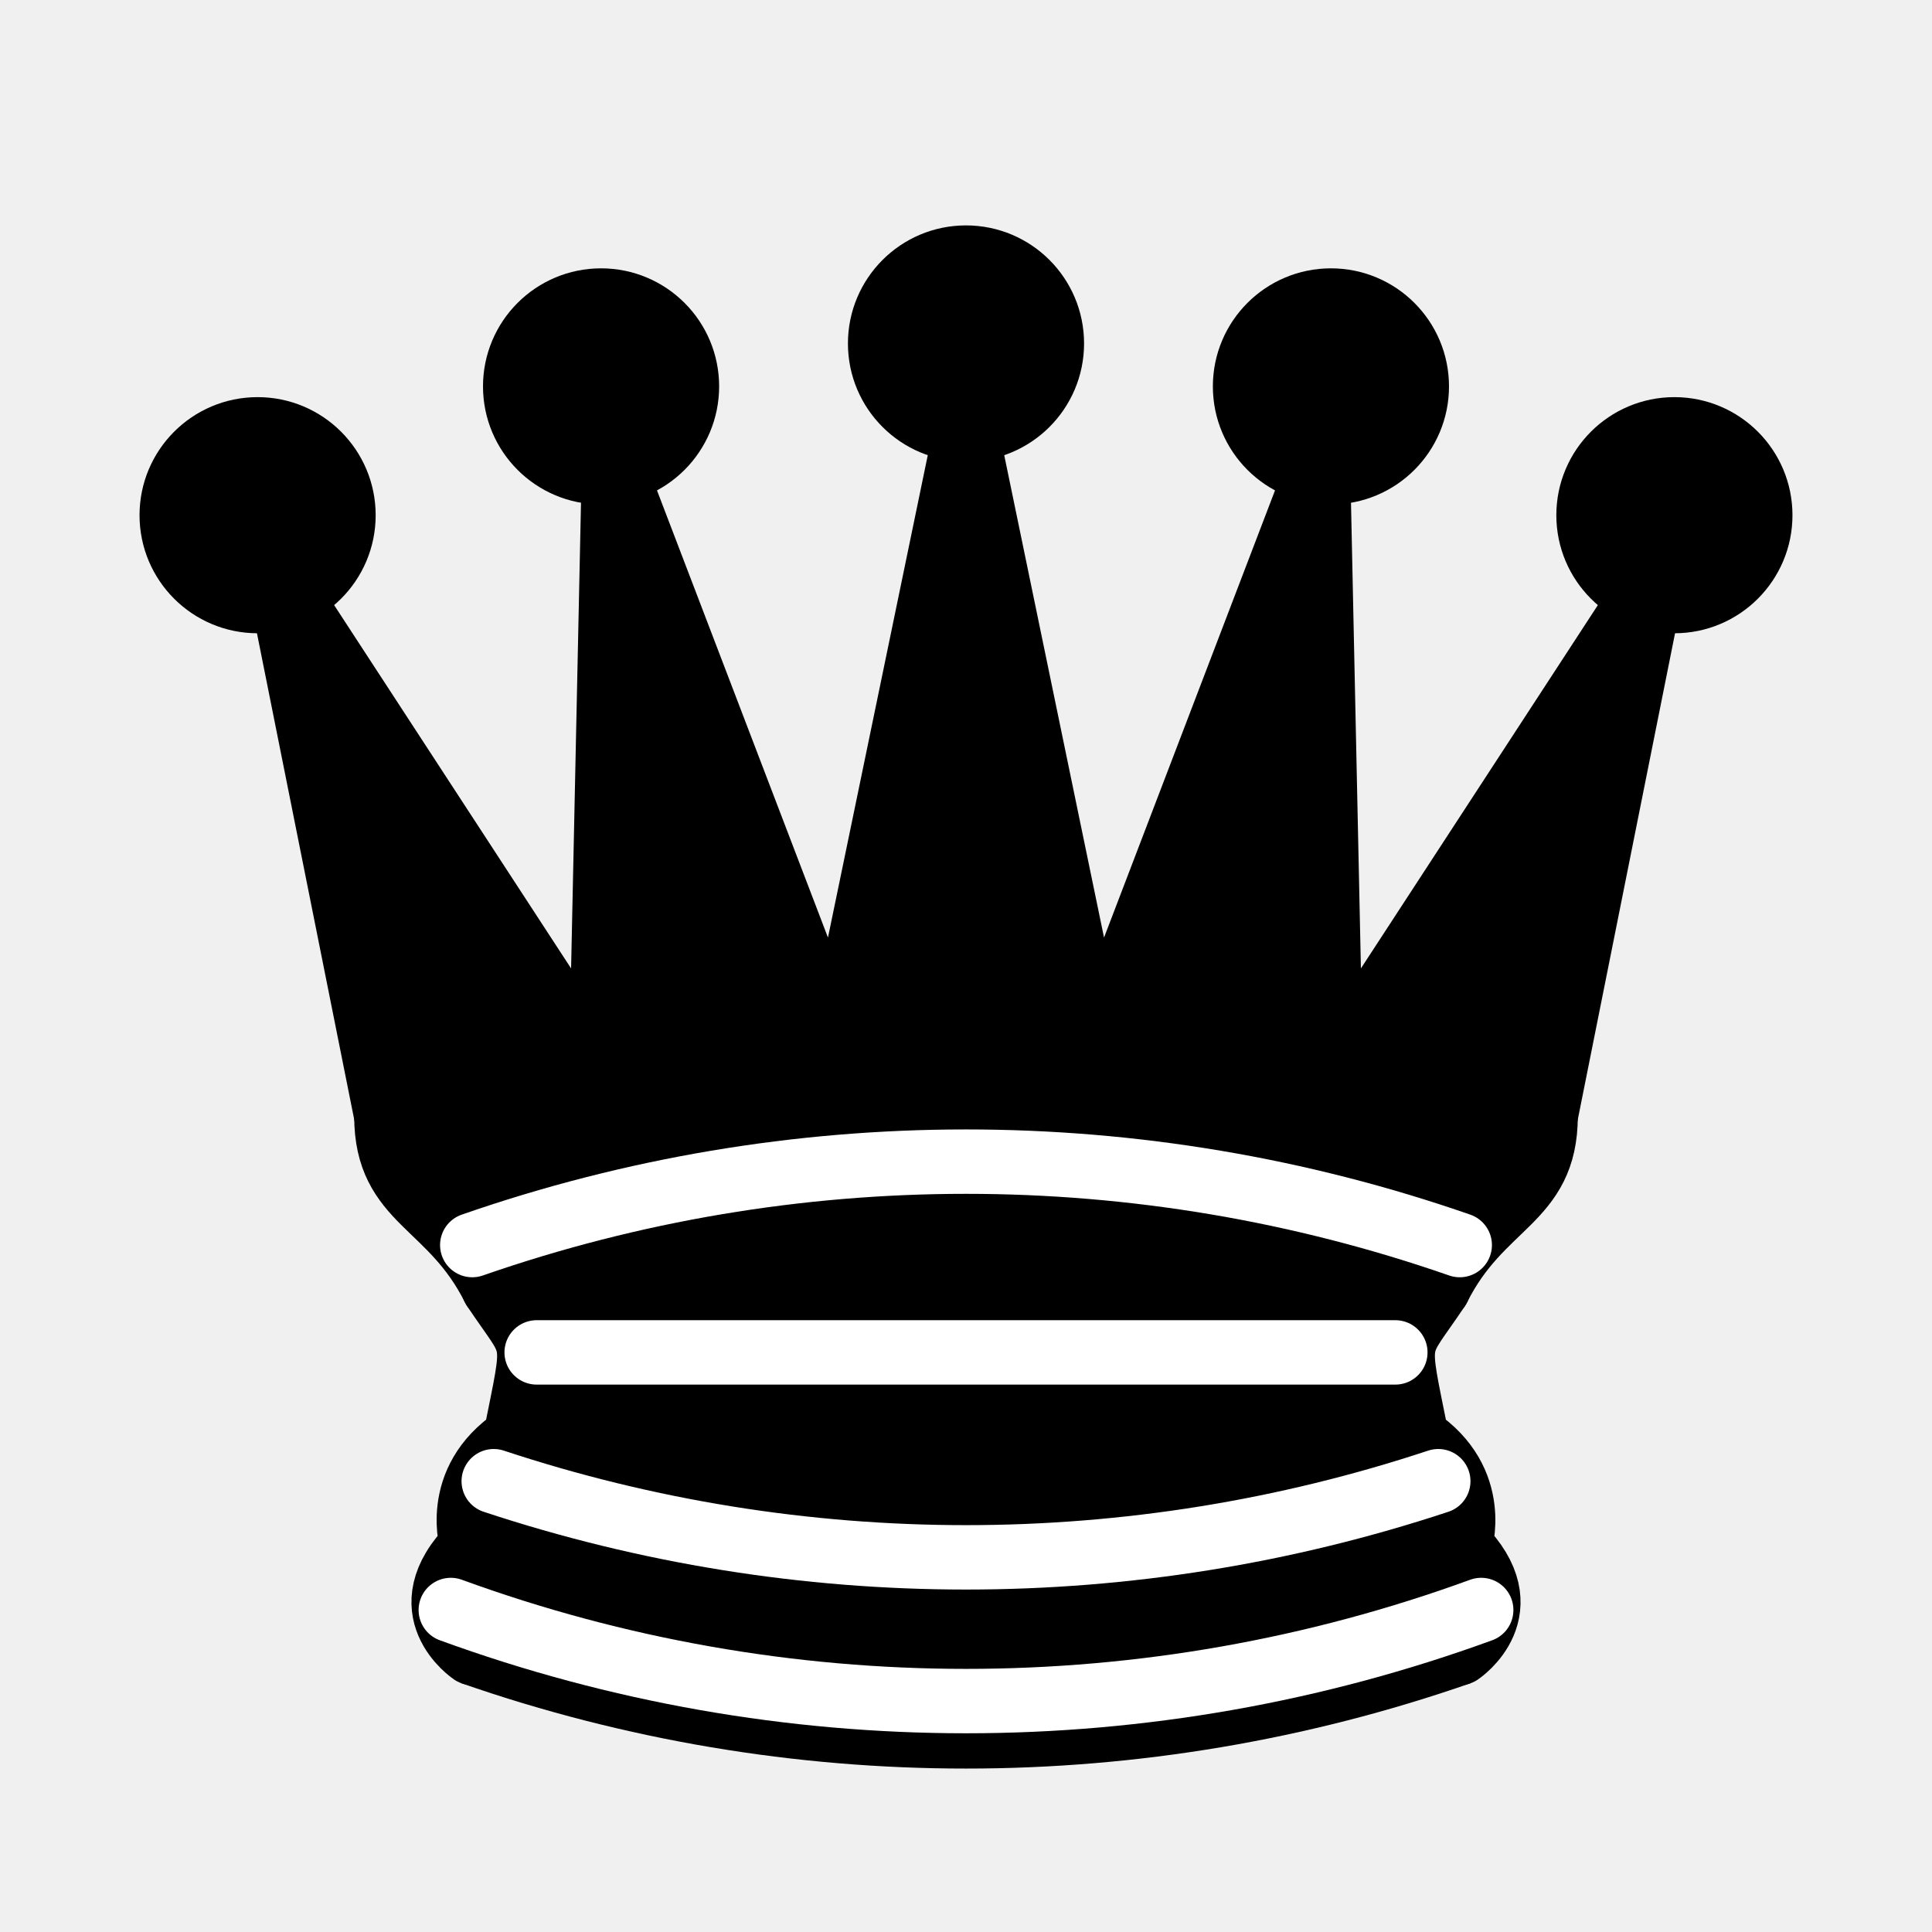
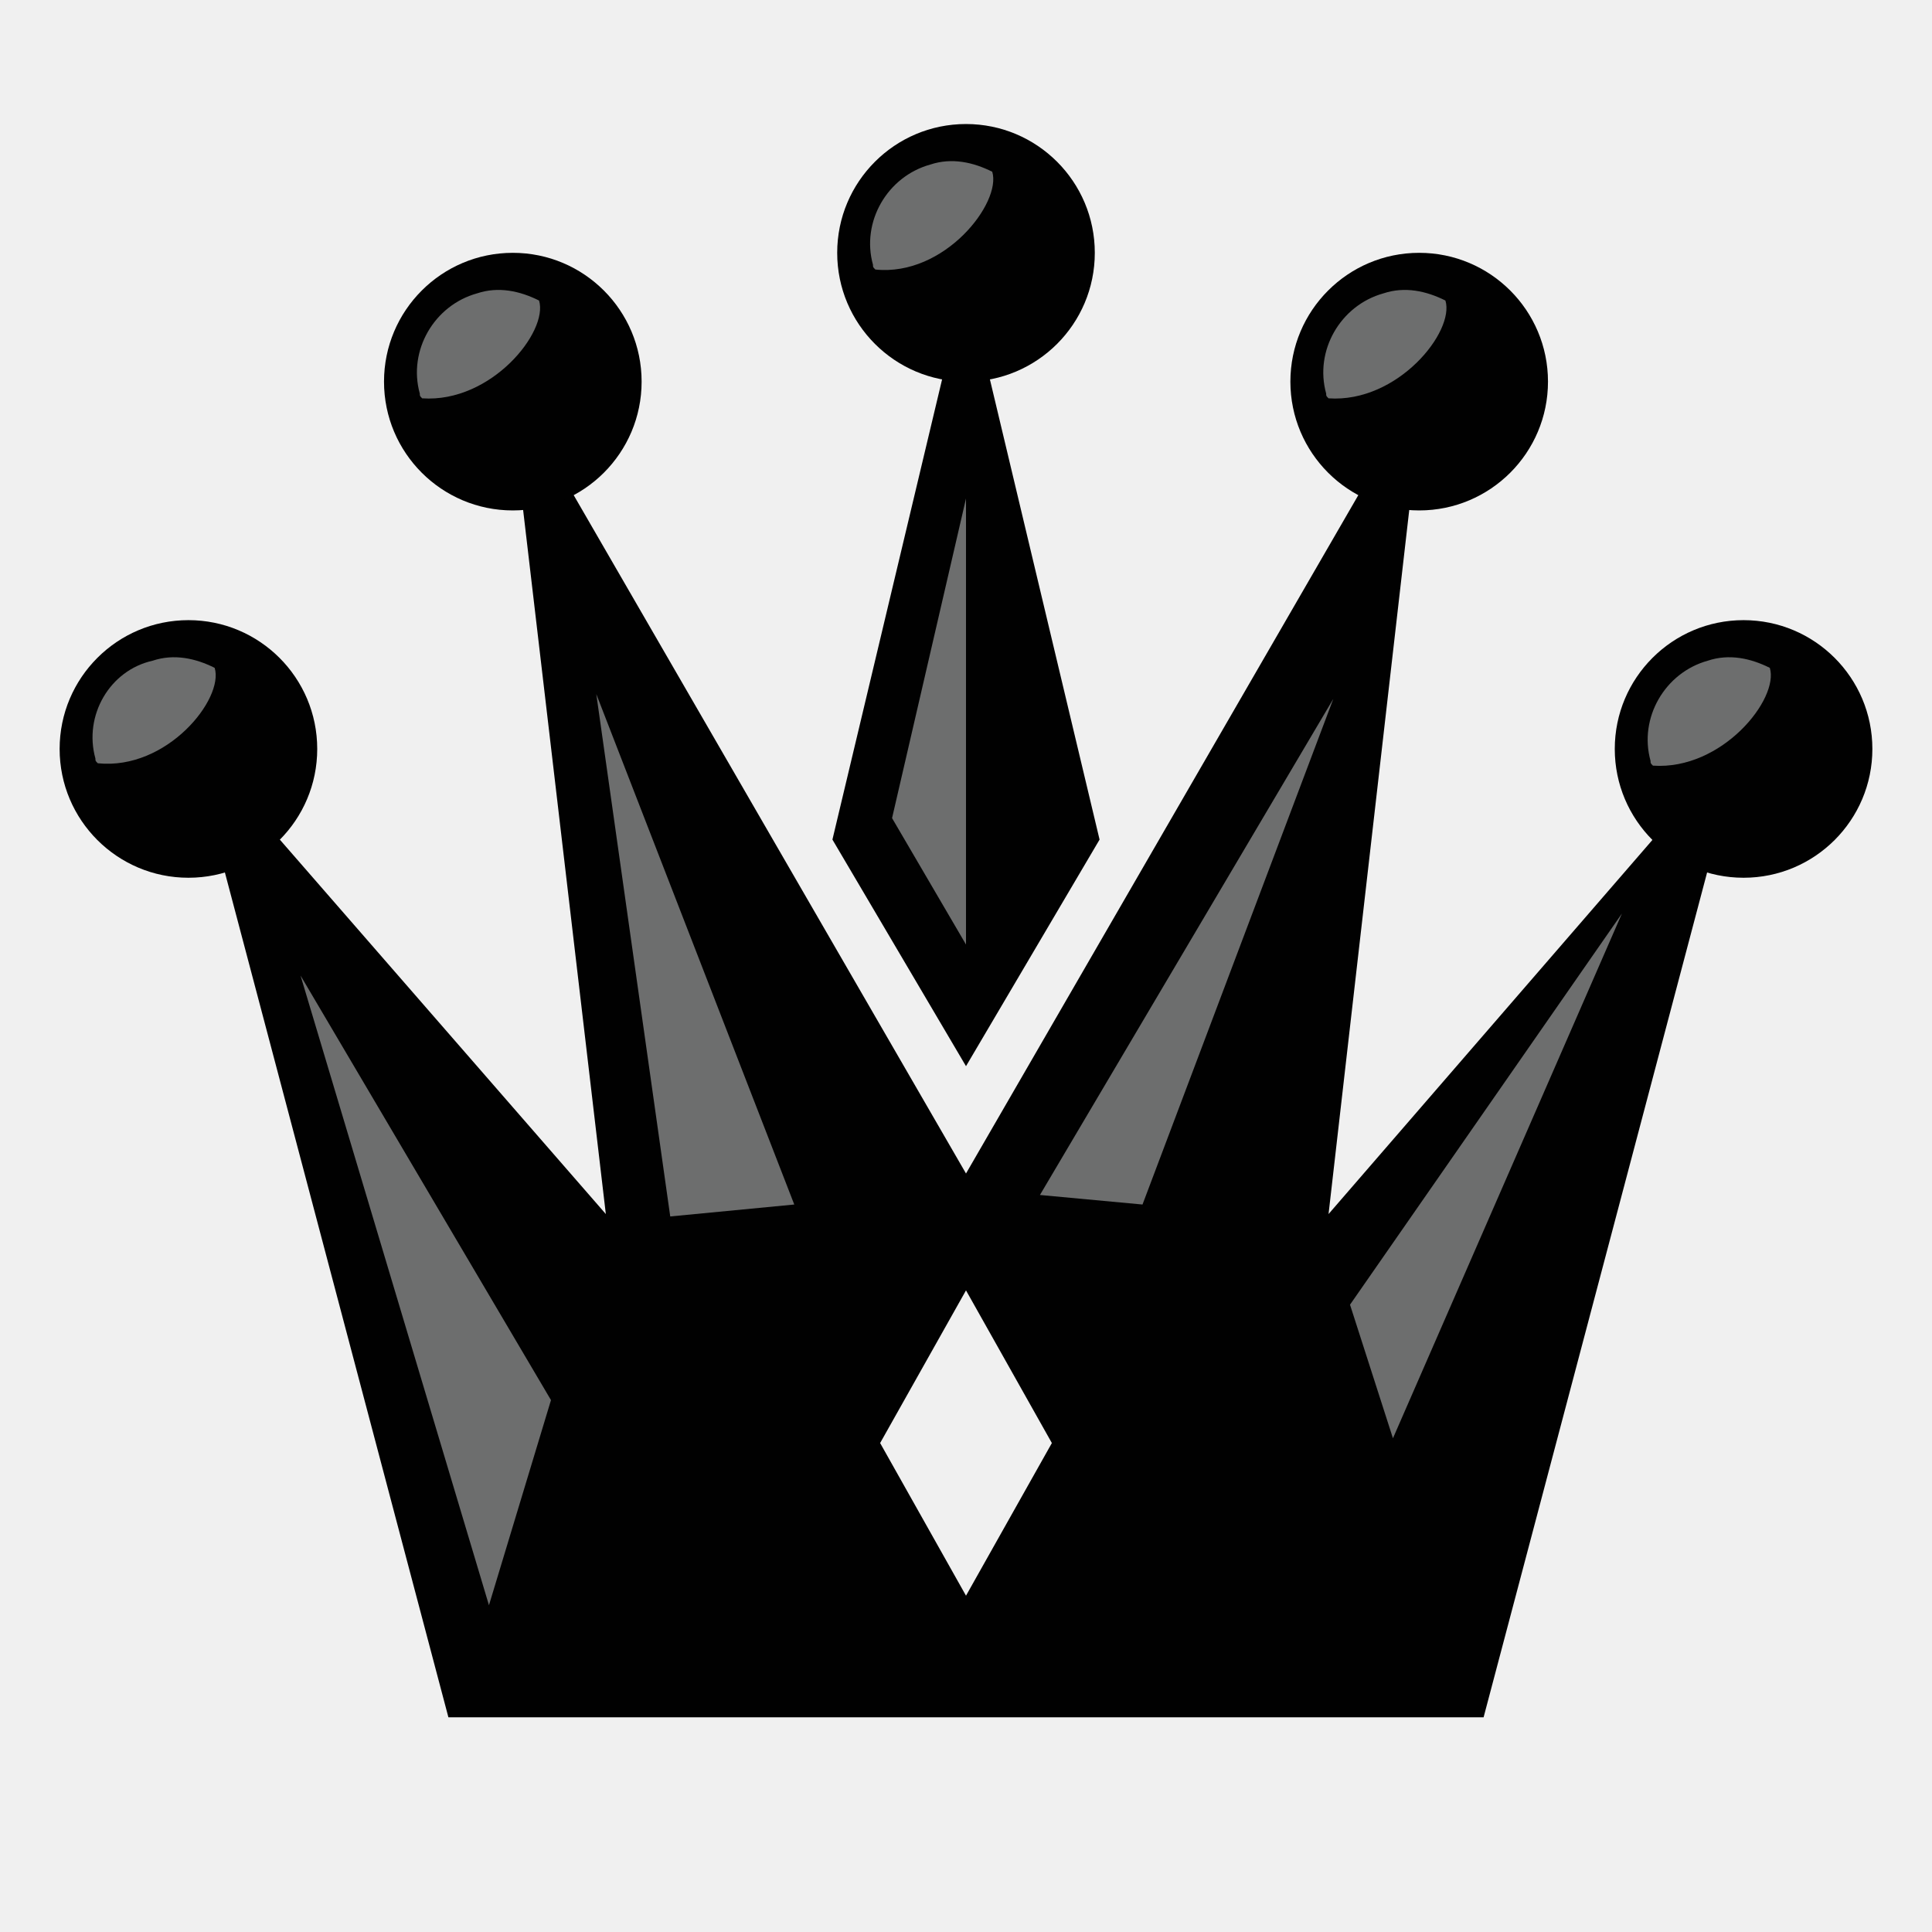
- <svg xmlns="http://www.w3.org/2000/svg" version="1.1" width="45" height="45">
-   <g style="fill:#000000;stroke:#000000;stroke-width:1.5; stroke-linecap:round;stroke-linejoin:round">
-     <path d="M 9,26 C 17.5,24.5 30,24.5 36,26 L 38.5,13.5 L 31,25 L 30.7,10.9 L 25.5,24.5 L 22.5,10 L 19.5,24.5 L 14.3,10.9 L 14,25 L 6.5,13.5 L 9,26 z" style="stroke-linecap:butt;fill:#000000" />
-     <path d="m 9,26 c 0,2 1.5,2 2.5,4 1,1.5 1,1 0.5,3.5 -1.5,1 -1,2.5 -1,2.5 -1.5,1.5 0,2.5 0,2.5 6.5,1 16.5,1 23,0 0,0 1.5,-1 0,-2.5 0,0 0.5,-1.5 -1,-2.5 -0.5,-2.5 -0.5,-2 0.5,-3.5 1,-2 2.5,-2 2.5,-4 -8.5,-1.5 -18.5,-1.5 -27,0 z" />
-     <path d="M 11.5,30 C 15,29 30,29 33.5,30" />
-     <path d="m 12,33.5 c 6,-1 15,-1 21,0" />
-     <circle cx="6" cy="12" r="2" />
-     <circle cx="14" cy="9" r="2" />
-     <circle cx="22.5" cy="8" r="2" />
-     <circle cx="31" cy="9" r="2" />
-     <circle cx="39" cy="12" r="2" />
-     <path d="M 11,38.5 A 35,35 1 0 0 34,38.5" style="fill:none; stroke:#000000;stroke-linecap:butt;" />
-     <g style="fill:none; stroke:#ffffff;">
-       <path d="M 11,29 A 35,35 1 0 1 34,29" />
-       <path d="M 12.5,31.5 L 32.5,31.5" />
-       <path d="M 11.5,34.5 A 35,35 1 0 0 33.5,34.5" />
-       <path d="M 10.5,37.5 A 35,35 1 0 0 34.5,37.5" />
-     </g>
-   </g>
+ <svg xmlns="http://www.w3.org/2000/svg" viewBox="0 0 81 81">
+   <style>.st1{fill:#010101}.st2{fill:#6d6e6e}</style>
+   <path d="M0 0h81v81H0z" style="fill:none" />
+   <path d="m55.7 50.9 4-34.9-19.2 33.2L21.3 16l4.1 34.9L7.9 30.8 18.8 72h43.4l10.9-41.2-17.4 20.1zm-15.2 16-3.6-6.4 3.6-6.4 3.6 6.4-3.6 6.4z" class="st1" />
+   <path d="m40.5 11.7-5.6 23.5 5.6 9.5 5.6-9.5z" class="st1" />
+   <circle cx="40.5" cy="10.6" r="5.4" class="st1" />
+   <path d="M41.6 7.2c-.8-.4-1.7-.6-2.6-.3-1.8.5-2.9 2.4-2.4 4.2 0 .1 0 .1.1.2 2.9.3 5.3-2.8 4.9-4.1z" class="st2" />
+   <circle cx="59.5" cy="16" r="5.4" class="st1" />
+   <path d="M60.6 12.6c-.8-.4-1.7-.6-2.6-.3-1.8.5-2.9 2.4-2.4 4.2 0 .1 0 .1.1.2 2.9.2 5.3-2.8 4.9-4.1z" class="st2" />
+   <circle cx="21.5" cy="16" r="5.4" class="st1" />
+   <path d="M22.6 12.6c-.8-.4-1.7-.6-2.6-.3-1.8.5-2.9 2.4-2.4 4.2 0 .1 0 .1.1.2 2.9.2 5.3-2.8 4.9-4.1z" class="st2" />
+   <circle cx="73.1" cy="31.4" r="5.4" class="st1" />
+   <path d="M74.2 28c-.8-.4-1.7-.6-2.6-.3-1.8.5-2.9 2.4-2.4 4.2 0 .1 0 .1.1.2 2.9.2 5.3-2.8 4.9-4.1z" class="st2" />
+   <circle cx="7.9" cy="31.4" r="5.4" class="st1" />
+   <path d="M9 28c-.8-.4-1.7-.6-2.6-.3-1.8.4-2.9 2.3-2.4 4.1 0 .1 0 .1.1.2 2.9.3 5.3-2.7 4.9-4zm31.5-7.1-3.1 13.4 3.1 5.3zm16.1 33.8 1.8 5.6 9.6-22zm-8.7-4.2 8-21.2-12.3 20.8zm-14.6 0L25 29.1 28.1 51zm-10.2 8.2L12.6 40.9l7.9 26.4z" class="st2" />
</svg>
